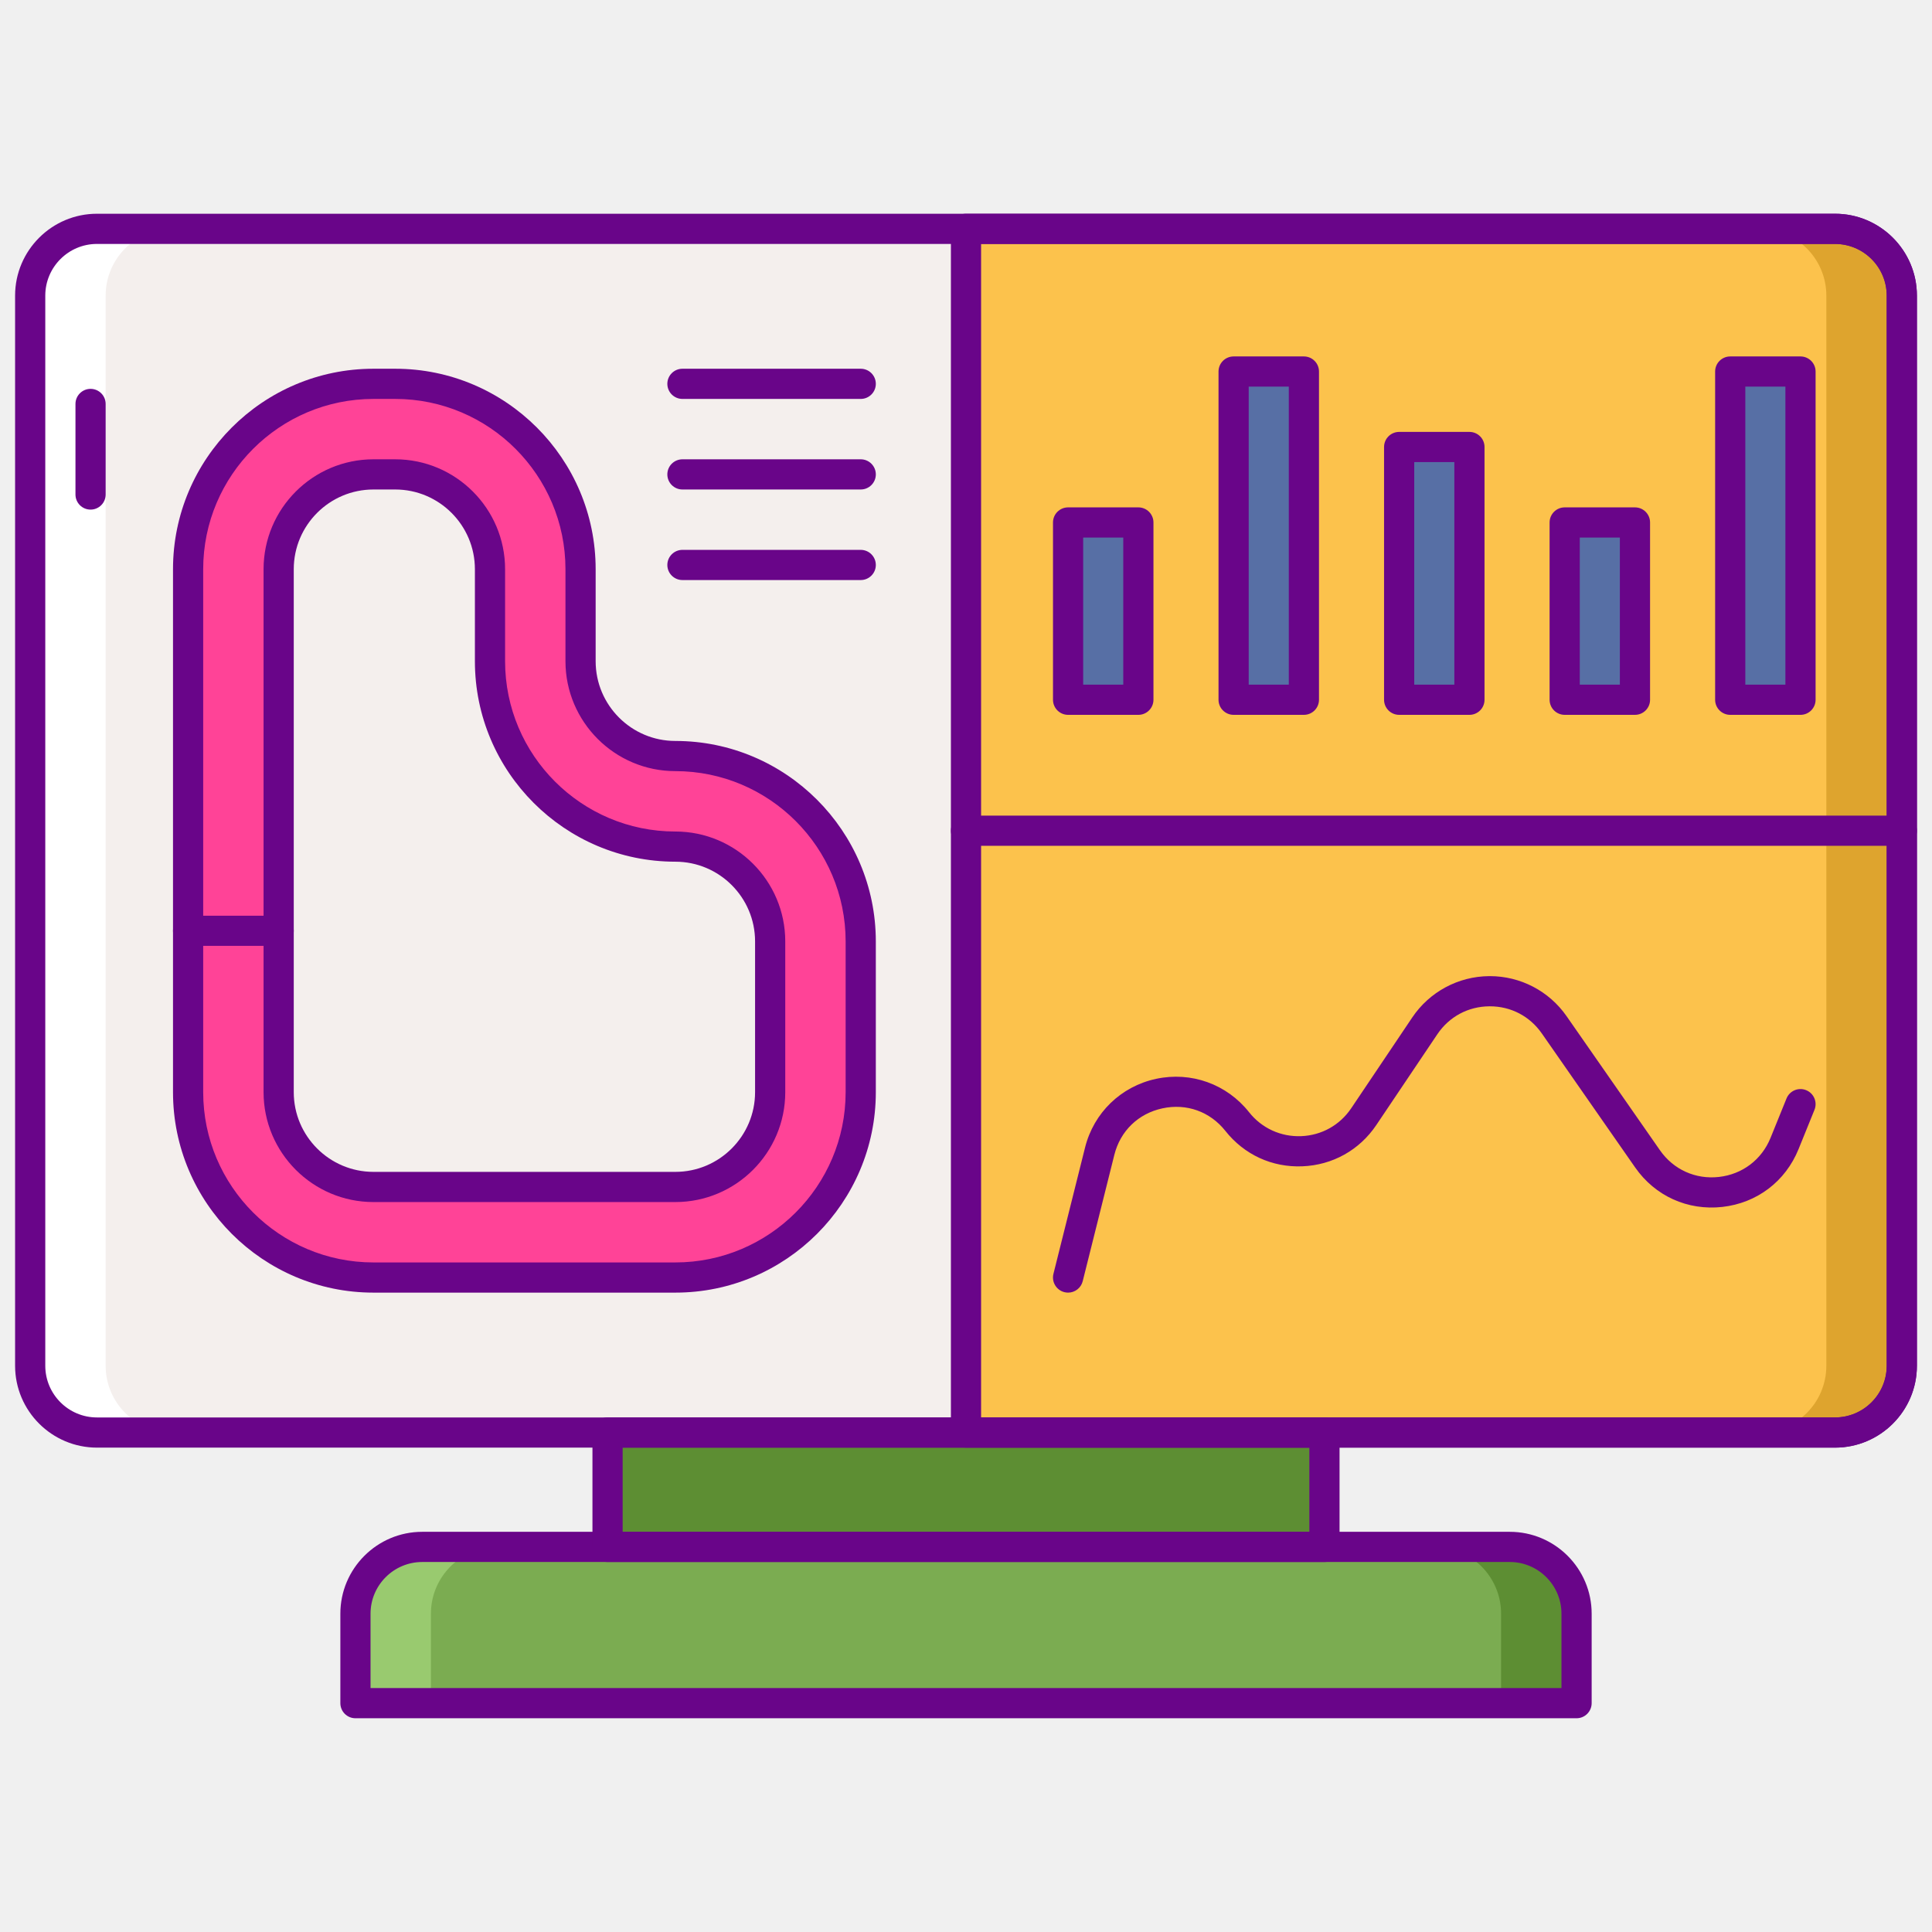
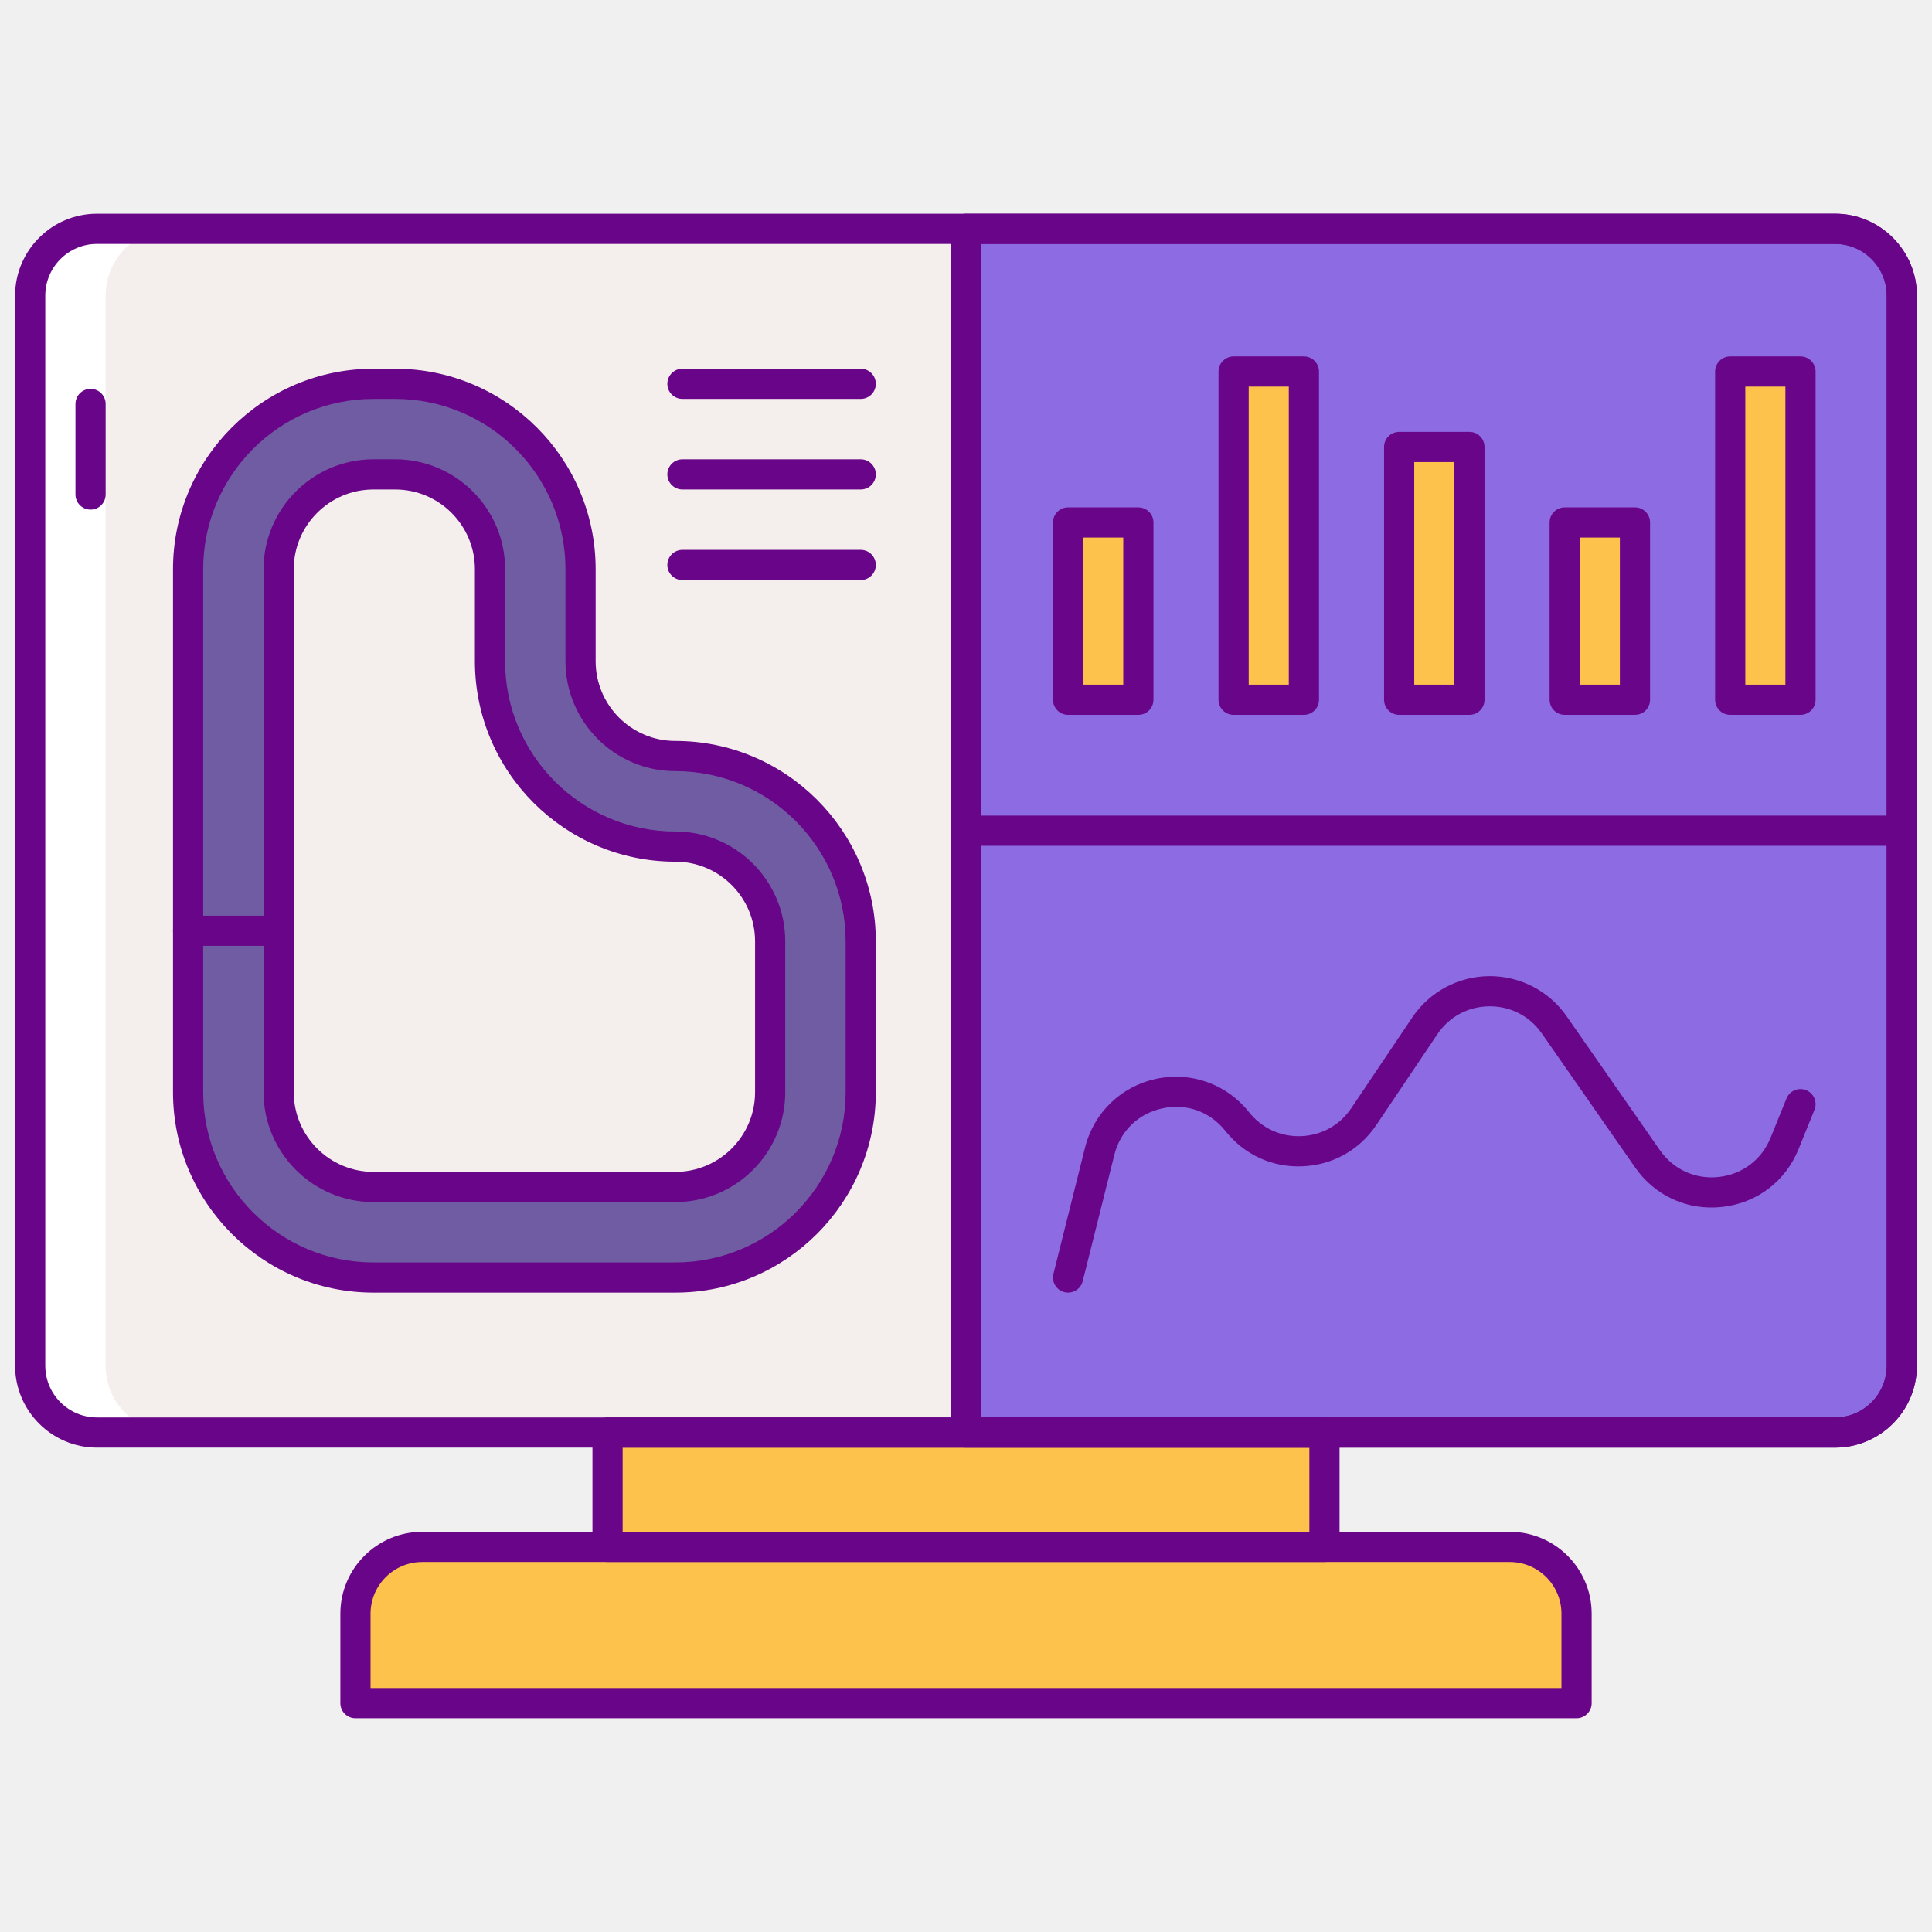
<svg xmlns="http://www.w3.org/2000/svg" viewBox="0 0 256 256" width="64px" height="64px">
  <path fill="#f4efed" d="M243.15,189.818H12.85c-4.888,0-8.85-3.962-8.85-8.85V39.172c0-4.888,3.962-8.85,8.85-8.85h230.3 c4.888,0,8.85,3.962,8.85,8.85v141.796C252,185.856,248.038,189.818,243.15,189.818z" />
-   <path fill="#fcc24c" d="M243.15,30.322H128v159.496h115.15c4.888,0,8.85-3.962,8.85-8.85V39.172 C252,34.284,248.038,30.322,243.15,30.322z" />
-   <rect width="9.313" height="23.49" x="141.526" y="69.23" fill="#576fa5" />
-   <rect width="9.313" height="43.49" x="163.46" y="49.23" fill="#576fa5" />
-   <rect width="9.313" height="33.49" x="185.395" y="59.23" fill="#576fa5" />
-   <rect width="9.313" height="23.49" x="207.329" y="69.23" fill="#576fa5" />
-   <rect width="9.313" height="43.49" x="229.263" y="49.23" fill="#576fa5" />
-   <path fill="#ff4397" d="M89.489,169.279H49.486c-13.543,0-24.561-11.019-24.561-24.562V75.422c0-13.543,11.019-24.562,24.561-24.562 h2.879c13.544,0,24.562,11.019,24.562,24.562v12.196c0,6.927,5.635,12.562,12.562,12.562c13.543,0,24.562,11.019,24.562,24.562 v19.976C114.051,158.261,103.032,169.279,89.489,169.279z M49.486,62.861c-6.927,0-12.561,5.635-12.561,12.562v69.295 c0,6.927,5.635,12.562,12.561,12.562h40.003c6.927,0,12.562-5.636,12.562-12.562v-19.976c0-6.927-5.635-12.562-12.562-12.562 c-13.543,0-24.562-11.019-24.562-24.562V75.422c0-6.927-5.636-12.562-12.562-12.562H49.486z" />
-   <path fill="#dea42e" d="M243.15,30.322h-10c4.888,0,8.85,3.962,8.85,8.85v141.796c0,4.888-3.962,8.85-8.85,8.85h10 c4.888,0,8.85-3.962,8.85-8.85V39.172C252,34.284,248.038,30.322,243.15,30.322z" />
+   <path fill="#8d6be2" d="M243.15,30.322H128v159.496h115.15c4.888,0,8.85-3.962,8.85-8.85V39.172 C252,34.284,248.038,30.322,243.15,30.322z" />
+   <rect width="9.313" height="23.49" x="141.526" y="69.23" fill="#FCC24C" />
+   <rect width="9.313" height="43.49" x="163.46" y="49.23" fill="#FCC24C" />
+   <rect width="9.313" height="33.49" x="185.395" y="59.23" fill="#FCC24C" />
+   <rect width="9.313" height="23.49" x="207.329" y="69.23" fill="#FCC24C" />
+   <rect width="9.313" height="43.49" x="229.263" y="49.23" fill="#FCC24C" />
+   <path fill="#705ca3" d="M89.489,169.279H49.486c-13.543,0-24.561-11.019-24.561-24.562V75.422c0-13.543,11.019-24.562,24.561-24.562 h2.879c13.544,0,24.562,11.019,24.562,24.562v12.196c0,6.927,5.635,12.562,12.562,12.562c13.543,0,24.562,11.019,24.562,24.562 v19.976C114.051,158.261,103.032,169.279,89.489,169.279z M49.486,62.861c-6.927,0-12.561,5.635-12.561,12.562v69.295 c0,6.927,5.635,12.562,12.561,12.562h40.003c6.927,0,12.562-5.636,12.562-12.562v-19.976c0-6.927-5.635-12.562-12.562-12.562 c-13.543,0-24.562-11.019-24.562-24.562V75.422c0-6.927-5.636-12.562-12.562-12.562H49.486z" />
+   <path fill="#8d6be2" d="M243.15,30.322h-10c4.888,0,8.85,3.962,8.85,8.85v141.796c0,4.888-3.962,8.85-8.85,8.85h10 c4.888,0,8.85-3.962,8.85-8.85V39.172C252,34.284,248.038,30.322,243.15,30.322z" />
  <path fill="#fff" d="M12.85,189.818h10c-4.888,0-8.85-3.962-8.85-8.85V39.172c0-4.888,3.962-8.85,8.85-8.85h-10 c-4.888,0-8.85,3.962-8.85,8.85v141.796C4,185.856,7.962,189.818,12.85,189.818z" />
-   <path fill="#7bac51" d="M208.901,225.678H47.099v-11.854c0-4.888,3.962-8.85,8.85-8.85h144.102c4.888,0,8.85,3.962,8.85,8.85V225.678 z" />
-   <path fill="#5d8e33" d="M200.051,204.974h-10c4.888,0,8.85,3.962,8.85,8.85v11.855h10v-11.855 C208.901,208.936,204.939,204.974,200.051,204.974z" />
-   <path fill="#99ca6f" d="M55.949,204.974h10c-4.888,0-8.85,3.962-8.85,8.85v11.855h-10v-11.855 C47.099,208.936,51.061,204.974,55.949,204.974z" />
-   <rect width="94.993" height="15.156" x="80.503" y="189.818" fill="#5d8e33" />
+   <path fill="#FCC24C" d="M208.901,225.678H47.099v-11.854c0-4.888,3.962-8.85,8.85-8.85h144.102c4.888,0,8.85,3.962,8.85,8.85V225.678 z" />
+   <path fill="#FCC24C" d="M200.051,204.974h-10c4.888,0,8.85,3.962,8.85,8.85v11.855h10v-11.855 C208.901,208.936,204.939,204.974,200.051,204.974z" />
+   <path fill="#FCC24C" d="M55.949,204.974h10c-4.888,0-8.85,3.962-8.85,8.85v11.855h-10v-11.855 C47.099,208.936,51.061,204.974,55.949,204.974z" />
+   <rect width="94.993" height="15.156" x="80.503" y="189.818" fill="#FCC24C" />
  <path fill="#690589" d="M12,67.526c-1.104,0-2-0.896-2-2v-12c0-1.104,0.896-2,2-2s2,0.896,2,2v12C14,66.631,13.104,67.526,12,67.526z" />
  <path fill="#690589" d="M208.901,227.678H47.099c-1.104,0-2-0.896-2-2v-11.854c0-5.983,4.867-10.851,10.851-10.851h144.102 c5.983,0,10.851,4.867,10.851,10.851v11.854C210.901,226.782,210.006,227.678,208.901,227.678z M49.099,223.678h157.803v-9.854 c0-3.777-3.073-6.851-6.851-6.851H55.949c-3.777,0-6.851,3.073-6.851,6.851V223.678z" />
  <path fill="#690589" d="M175.497,206.974H80.503c-1.104,0-2-0.896-2-2v-15.155c0-1.104,0.896-2,2-2h94.994c1.104,0,2,0.896,2,2 v15.155C177.497,206.078,176.602,206.974,175.497,206.974z M82.503,202.974h90.994v-11.155H82.503V202.974z" />
  <path fill="#690589" d="M243.15,191.818H128c-1.104,0-2-0.896-2-2V30.322c0-1.104,0.896-2,2-2h115.15 c5.982,0,10.85,4.867,10.85,10.85v141.797C254,186.951,249.133,191.818,243.15,191.818z M130,187.818h113.15 c3.777,0,6.85-3.072,6.85-6.85V39.172c0-3.777-3.072-6.85-6.85-6.85H130V187.818z" />
  <path fill="#690589" d="M243.15,191.818H12.85c-5.982,0-10.85-4.867-10.85-10.851V39.172c0-5.982,4.867-10.85,10.85-10.85H243.15 c5.982,0,10.85,4.867,10.85,10.85v141.796C254,186.951,249.133,191.818,243.15,191.818z M12.85,32.322 c-3.777,0-6.85,3.072-6.85,6.85v141.796c0,3.777,3.072,6.851,6.85,6.851H243.15c3.777,0,6.85-3.073,6.85-6.851V39.172 c0-3.777-3.072-6.85-6.85-6.85H12.85z" />
  <path fill="#690589" d="M89.489,171.279H49.486c-14.646,0-26.562-11.916-26.562-26.562V75.422c0-14.646,11.915-26.562,26.562-26.562 h2.879c14.646,0,26.562,11.915,26.562,26.562v12.196c0,5.823,4.738,10.562,10.562,10.562c14.646,0,26.562,11.915,26.562,26.562 v19.976C116.051,159.363,104.136,171.279,89.489,171.279z M49.486,52.86c-12.44,0-22.562,10.121-22.562,22.562v69.295 c0,12.441,10.121,22.562,22.562,22.562h40.003c12.44,0,22.562-10.121,22.562-22.562v-19.976c0-12.44-10.121-22.562-22.562-22.562 c-8.029,0-14.562-6.532-14.562-14.562V75.422c0-12.44-10.121-22.562-22.562-22.562H49.486z M89.489,159.279H49.486 c-8.029,0-14.562-6.532-14.562-14.562V75.422c0-8.029,6.532-14.562,14.562-14.562h2.879c8.03,0,14.562,6.532,14.562,14.562 v12.196c0,12.44,10.121,22.562,22.562,22.562c8.029,0,14.562,6.532,14.562,14.562v19.976 C104.051,152.747,97.519,159.279,89.489,159.279z M49.486,64.86c-5.823,0-10.562,4.738-10.562,10.562v69.295 c0,5.824,4.738,10.562,10.562,10.562h40.003c5.823,0,10.562-4.738,10.562-10.562v-19.976c0-5.823-4.738-10.562-10.562-10.562 c-14.646,0-26.562-11.915-26.562-26.562V75.422c0-5.823-4.738-10.562-10.562-10.562H49.486z" />
  <path fill="#690589" d="M36.925,125.334h-12c-1.104,0-2-0.896-2-2s0.896-2,2-2h12c1.104,0,2,0.896,2,2S38.029,125.334,36.925,125.334 z" />
  <path fill="#690589" d="M252,112.07H128c-1.104,0-2-0.896-2-2s0.896-2,2-2h124c1.104,0,2,0.896,2,2S253.104,112.07,252,112.07z" />
  <path fill="#690589" d="M150.839,94.721h-9.312c-1.104,0-2-0.896-2-2V69.23c0-1.104,0.896-2,2-2h9.312c1.104,0,2,0.896,2,2v23.49 C152.839,93.825,151.943,94.721,150.839,94.721z M143.526,90.721h5.312V71.23h-5.312V90.721z" />
  <path fill="#690589" d="M172.773,94.721h-9.313c-1.104,0-2-0.896-2-2V49.23c0-1.104,0.896-2,2-2h9.313c1.104,0,2,0.896,2,2v43.49 C174.773,93.825,173.878,94.721,172.773,94.721z M165.46,90.721h5.313V51.23h-5.313V90.721z" />
  <path fill="#690589" d="M194.707,94.721h-9.312c-1.104,0-2-0.896-2-2V59.23c0-1.104,0.896-2,2-2h9.312c1.104,0,2,0.896,2,2v33.49 C196.707,93.825,195.812,94.721,194.707,94.721z M187.395,90.721h5.312V61.23h-5.312V90.721z" />
  <path fill="#690589" d="M216.642,94.721h-9.312c-1.104,0-2-0.896-2-2V69.23c0-1.104,0.896-2,2-2h9.312c1.104,0,2,0.896,2,2v23.49 C218.642,93.825,217.746,94.721,216.642,94.721z M209.329,90.721h5.312V71.23h-5.312V90.721z" />
  <path fill="#690589" d="M238.575,94.721h-9.312c-1.104,0-2-0.896-2-2V49.23c0-1.104,0.896-2,2-2h9.312c1.104,0,2,0.896,2,2v43.49 C240.575,93.825,239.68,94.721,238.575,94.721z M231.263,90.721h5.312V51.23h-5.312V90.721z" />
  <path fill="#690589" d="M141.528,171.279c-0.161,0-0.324-0.02-0.487-0.06c-1.072-0.269-1.723-1.354-1.455-2.426l4.189-16.736 c1.154-4.613,4.76-8.103,9.408-9.104s9.371,0.691,12.324,4.419c1.682,2.123,4.206,3.278,6.905,3.175 c2.706-0.106,5.125-1.456,6.636-3.704l8.081-12.021c2.284-3.397,6.091-5.445,10.184-5.479c0.033,0,0.067-0.001,0.102-0.001 c4.054,0,7.848,1.979,10.167,5.31l12.367,17.757c1.787,2.566,4.713,3.892,7.82,3.542c3.108-0.349,5.666-2.287,6.841-5.186 l2.111-5.209c0.415-1.024,1.579-1.518,2.604-1.103c1.024,0.415,1.518,1.581,1.103,2.604l-2.111,5.209 c-1.735,4.281-5.512,7.145-10.103,7.659c-4.594,0.507-8.908-1.442-11.548-5.231l-12.368-17.758 c-1.593-2.287-4.097-3.595-6.88-3.595c-0.024,0-0.049,0-0.073,0.001c-2.812,0.022-5.326,1.375-6.896,3.71l-8.081,12.021 c-2.231,3.32-5.804,5.313-9.8,5.469c-4.029,0.163-7.713-1.552-10.196-4.687c-2.029-2.563-5.147-3.683-8.346-2.993 c-3.196,0.689-5.578,2.994-6.371,6.165l-4.189,16.736C143.239,170.674,142.424,171.279,141.528,171.279z" />
  <path fill="#690589" d="M114.051,52.86H90.426c-1.104,0-2-0.896-2-2s0.896-2,2-2h23.625c1.104,0,2,0.896,2,2 S115.155,52.86,114.051,52.86z" />
  <path fill="#690589" d="M114.051,64.86H90.426c-1.104,0-2-0.896-2-2s0.896-2,2-2h23.625c1.104,0,2,0.896,2,2 S115.155,64.86,114.051,64.86z" />
  <path fill="#690589" d="M114.051,76.86H90.426c-1.104,0-2-0.896-2-2s0.896-2,2-2h23.625c1.104,0,2,0.896,2,2 S115.155,76.86,114.051,76.86z" />
</svg>
